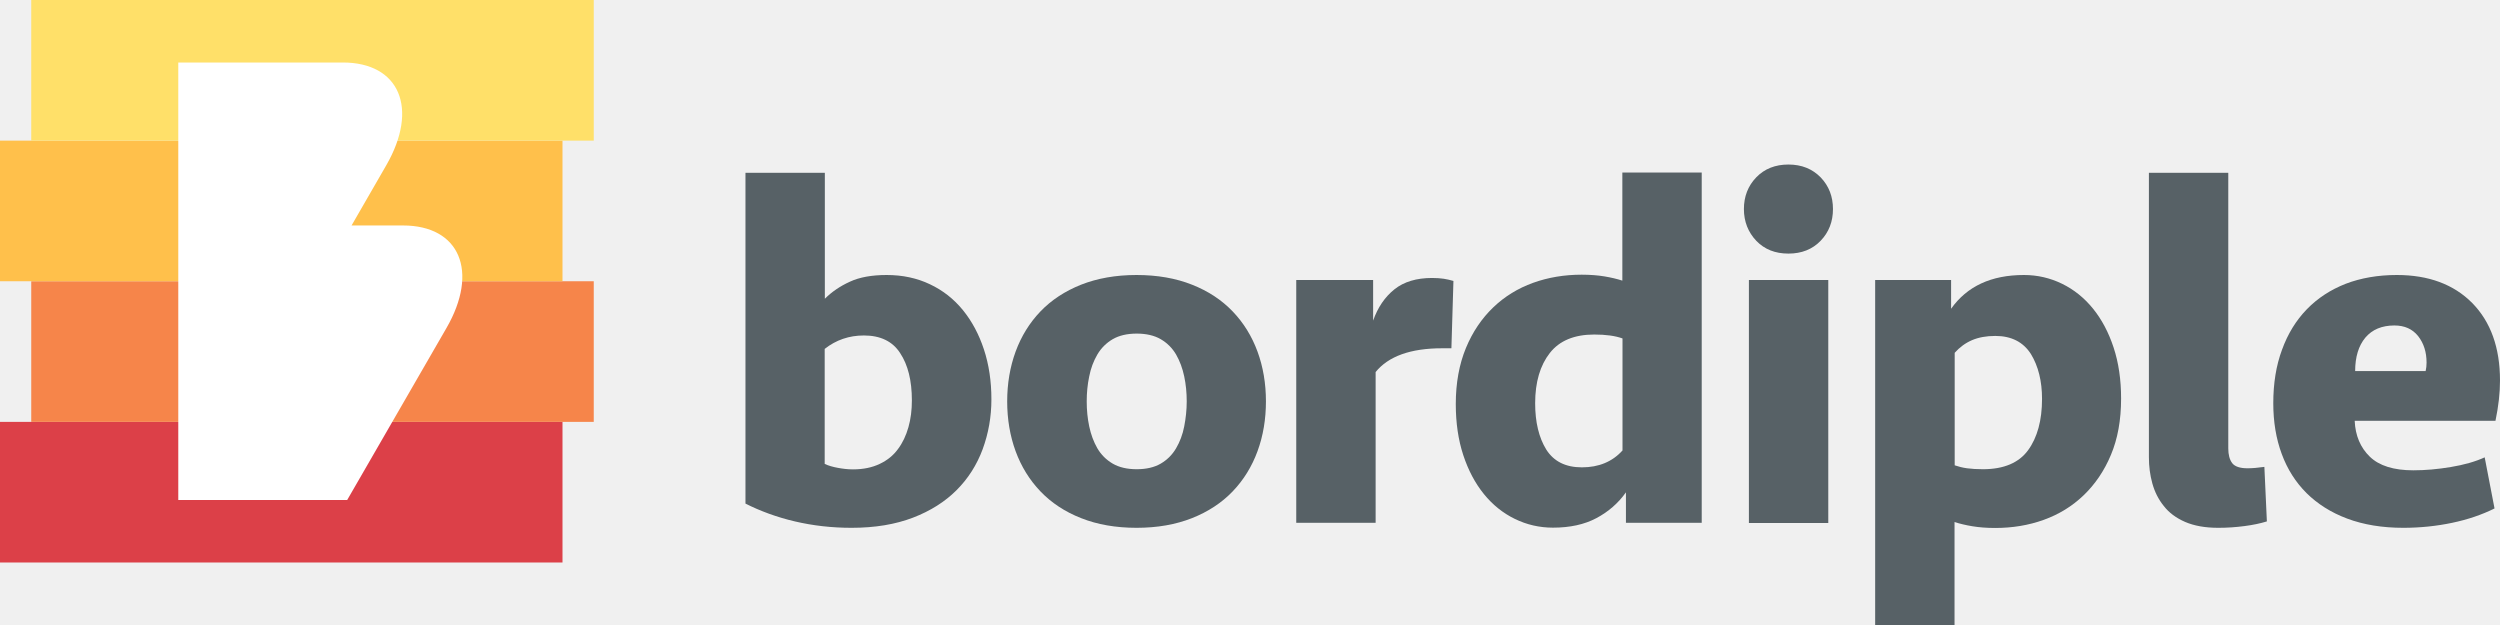
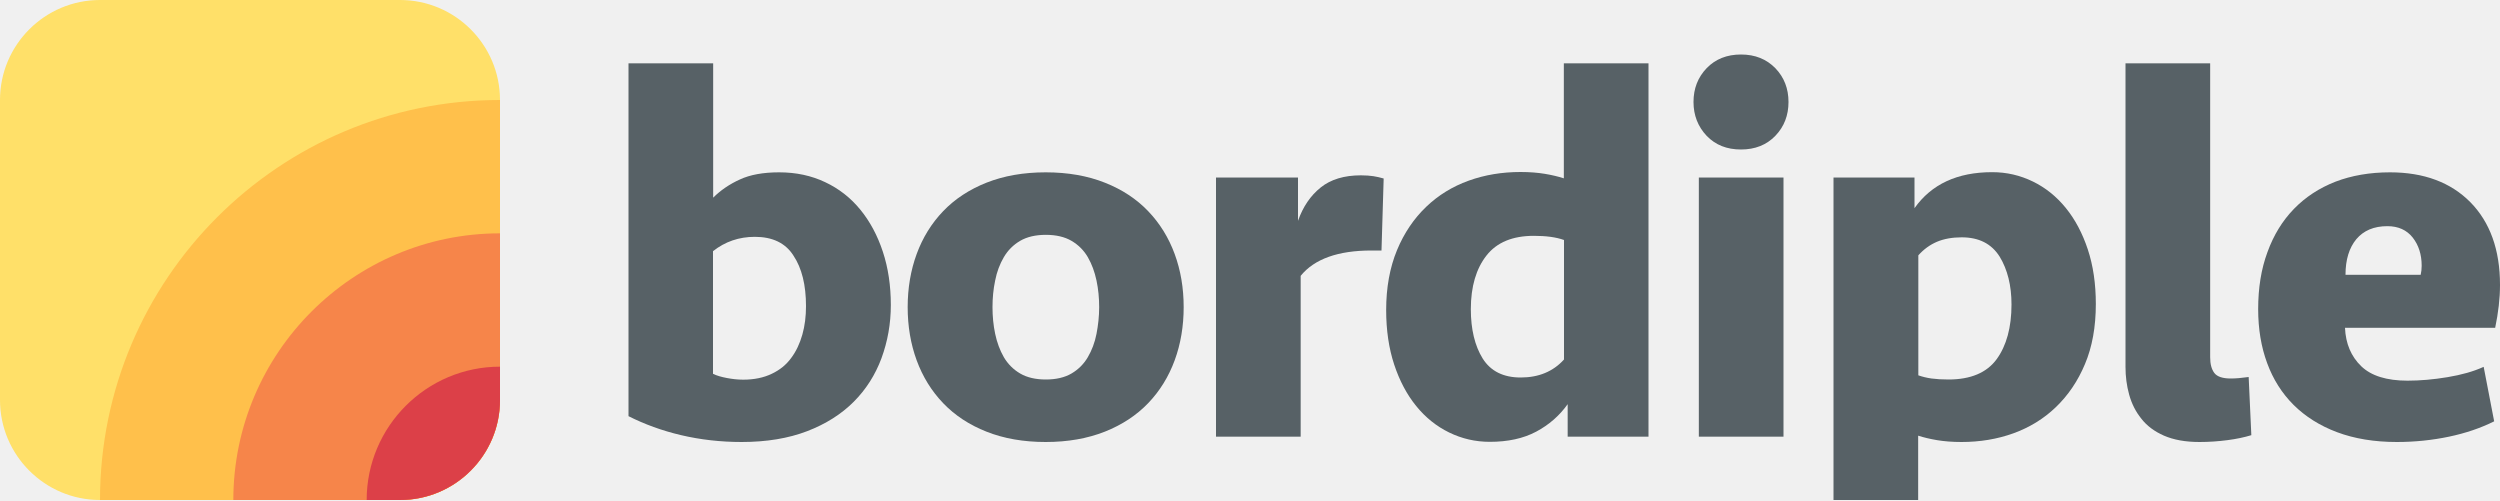
- <svg xmlns="http://www.w3.org/2000/svg" version="1.1" id="Layer_1" x="0px" y="0px" viewBox="0 0 160 40" style="enable-background:new 0 0 160 40;" xml:space="preserve">
+ <svg xmlns="http://www.w3.org/2000/svg" version="1.1" id="Layer_1" x="0px" y="0px" viewBox="0 0 150 30" style="enable-background:new 0 0 150 30;" xml:space="preserve">
  <style type="text/css">
- 	.st0{fill:#DC4048;}
- 	.st1{fill:#F6854A;}
- 	.st2{fill:#FFC04B;}
- 	.st3{fill:#FFE069;}
- 	.st4{fill:#FFFFFF;}
- 	.st5{fill:#576166;}
+ 	.st0{display:none;}
+ 	.st1{display:inline;fill:#DC4048;}
+ 	.st2{display:inline;fill:#F6854A;}
+ 	.st3{display:inline;fill:#FFC04B;}
+ 	.st4{display:inline;fill:#FFE069;}
+ 	.st5{display:inline;fill:#FFFFFF;}
+ 	.st6{fill:#576166;}
+ 	.st7{fill:#FFE069;}
+ 	.st8{fill:#FFC04B;}
+ 	.st9{fill:#F6854A;}
+ 	.st10{fill:#DC4048;}
</style>
+   <g class="st0">
+     <rect x="8.5" y="8.5" transform="matrix(6.123234e-17 -1 1 6.123234e-17 -13.5 39.5)" class="st1" width="9" height="36" />
+     <rect x="10.5" y="-0.5" transform="matrix(6.123234e-17 -1 1 6.123234e-17 -2.5 32.5)" class="st2" width="9" height="36" />
+     <rect x="8.5" y="-9.5" transform="matrix(6.123234e-17 -1 1 6.123234e-17 4.5 21.5)" class="st3" width="9" height="36" />
+     <rect x="10.5" y="-18.5" transform="matrix(6.123234e-17 -1 1 6.123234e-17 15.5 14.5)" class="st4" width="9" height="36" />
+     <path class="st5" d="M20.79,9.43H17.5l2.22-3.85C21.82,1.94,20.57-1,16.94-1H6.41v28h10.81l6.35-11   C25.67,12.37,24.42,9.43,20.79,9.43z" />
+   </g>
  <g>
    <g>
-       <rect x="13.5" y="13.5" transform="matrix(6.123234e-17 -1 1 6.123234e-17 -13.5 49.5)" class="st0" width="9" height="36" />
-       <rect x="15.5" y="4.5" transform="matrix(6.123234e-17 -1 1 6.123234e-17 -2.5 42.5)" class="st1" width="9" height="36" />
-       <rect x="13.5" y="-4.5" transform="matrix(6.123234e-17 -1 1 6.123234e-17 4.5 31.5)" class="st2" width="9" height="36" />
-       <rect x="15.5" y="-13.5" transform="matrix(6.123234e-17 -1 1 6.123234e-17 15.5 24.5)" class="st3" width="9" height="36" />
-       <path class="st4" d="M25.79,14.43H22.5l2.22-3.85C26.82,6.94,25.57,4,21.94,4H11.41v28h10.81l6.35-11    C30.67,17.37,29.42,14.43,25.79,14.43z" />
+       <path class="st6" d="M37.71,3.8h5.08v8.06c0.44-0.44,0.98-0.81,1.6-1.09c0.62-0.29,1.41-0.43,2.36-0.43c1.02,0,1.94,0.2,2.76,0.59    c0.83,0.39,1.53,0.94,2.11,1.65c0.58,0.71,1.03,1.55,1.35,2.52c0.32,0.97,0.48,2.04,0.48,3.2c0,1.12-0.19,2.18-0.56,3.19    c-0.37,1-0.93,1.88-1.67,2.62c-0.74,0.74-1.67,1.33-2.79,1.76c-1.12,0.43-2.43,0.65-3.93,0.65c-1.27,0-2.48-0.14-3.63-0.41    c-1.15-0.27-2.21-0.66-3.16-1.14V3.8z M45.29,14.21c-0.95,0-1.79,0.29-2.51,0.86v7.36c0.23,0.11,0.51,0.19,0.83,0.25    c0.32,0.06,0.64,0.1,0.98,0.1c0.66,0,1.23-0.12,1.71-0.35c0.49-0.23,0.88-0.55,1.17-0.95c0.3-0.4,0.52-0.87,0.67-1.4    c0.15-0.53,0.22-1.1,0.22-1.71c0-1.27-0.25-2.28-0.75-3.03C47.13,14.58,46.35,14.21,45.29,14.21z" />
+       <path class="st6" d="M71.02,18.43c0,1.14-0.18,2.21-0.54,3.19c-0.36,0.98-0.89,1.84-1.59,2.57c-0.7,0.73-1.57,1.3-2.6,1.71    c-1.04,0.41-2.22,0.62-3.55,0.62c-1.33,0-2.52-0.21-3.55-0.62c-1.04-0.41-1.9-0.98-2.6-1.71c-0.7-0.73-1.23-1.59-1.59-2.57    c-0.36-0.98-0.54-2.05-0.54-3.19c0-1.14,0.18-2.21,0.54-3.19c0.36-0.98,0.89-1.84,1.59-2.57c0.7-0.73,1.57-1.3,2.6-1.71    c1.04-0.41,2.22-0.62,3.55-0.62c1.33,0,2.52,0.21,3.55,0.62c1.04,0.41,1.9,0.98,2.6,1.71c0.7,0.73,1.23,1.59,1.59,2.57    C70.84,16.22,71.02,17.28,71.02,18.43z M65.95,18.43c0-0.55-0.05-1.08-0.16-1.6c-0.11-0.52-0.28-0.98-0.52-1.4    c-0.24-0.41-0.57-0.74-0.98-0.98c-0.41-0.24-0.93-0.36-1.54-0.36c-0.61,0-1.13,0.12-1.54,0.36c-0.41,0.24-0.74,0.57-0.98,0.98    c-0.24,0.41-0.42,0.88-0.52,1.4c-0.11,0.52-0.16,1.05-0.16,1.6c0,0.55,0.05,1.08,0.16,1.6c0.11,0.52,0.28,0.98,0.52,1.4    c0.24,0.41,0.57,0.74,0.98,0.98c0.41,0.24,0.93,0.36,1.54,0.36c0.61,0,1.13-0.12,1.54-0.36c0.41-0.24,0.74-0.57,0.98-0.98    c0.24-0.41,0.42-0.88,0.52-1.4C65.89,19.51,65.95,18.98,65.95,18.43z" />
+       <path class="st6" d="M82.89,15.03h-0.6c-2.01,0-3.43,0.51-4.25,1.52v9.65h-5.08V10.65h4.92v2.6c0.3-0.85,0.75-1.51,1.36-2    c0.61-0.49,1.42-0.73,2.41-0.73c0.3,0,0.54,0.02,0.75,0.05c0.2,0.03,0.41,0.08,0.62,0.14L82.89,15.03z" />
+       <path class="st6" d="M98.91,26.2h-4.85v-1.95c-0.49,0.69-1.12,1.24-1.89,1.65c-0.77,0.41-1.7,0.61-2.78,0.61    c-0.87,0-1.68-0.19-2.44-0.56s-1.42-0.9-1.98-1.59c-0.56-0.69-1-1.52-1.32-2.49c-0.32-0.97-0.48-2.06-0.48-3.27    c0-1.35,0.22-2.55,0.65-3.59c0.43-1.04,1.02-1.9,1.75-2.6c0.73-0.7,1.58-1.22,2.55-1.57c0.97-0.35,2.01-0.52,3.11-0.52    c0.55,0,1.04,0.04,1.46,0.11c0.42,0.07,0.8,0.16,1.14,0.27V3.8h5.08V26.2z M91.24,22.65c1.08,0,1.95-0.36,2.6-1.08V14.4    c-0.47-0.17-1.07-0.25-1.81-0.25c-1.27,0-2.22,0.39-2.84,1.18c-0.62,0.79-0.94,1.86-0.94,3.22c0,1.21,0.24,2.2,0.71,2.96    C89.44,22.27,90.2,22.65,91.24,22.65z" />
+       <path class="st6" d="M101.61,6.12c0-0.8,0.26-1.48,0.79-2.03c0.53-0.55,1.22-0.82,2.06-0.82c0.85,0,1.53,0.28,2.06,0.82    c0.53,0.55,0.79,1.23,0.79,2.03c0,0.8-0.26,1.48-0.79,2.03c-0.53,0.55-1.22,0.82-2.06,0.82c-0.85,0-1.53-0.27-2.06-0.82    C101.88,7.6,101.61,6.92,101.61,6.12z M101.93,26.2V10.65h5.08V26.2H101.93z" />
+       <path class="st6" d="M110.02,10.65h4.85v1.84c1.02-1.44,2.57-2.16,4.66-2.16c0.87,0,1.68,0.19,2.44,0.56    c0.76,0.37,1.42,0.9,1.98,1.59c0.56,0.69,1,1.52,1.32,2.49c0.32,0.97,0.48,2.06,0.48,3.27c0,1.38-0.22,2.58-0.65,3.6    c-0.43,1.03-1.02,1.89-1.75,2.59c-0.73,0.7-1.58,1.22-2.55,1.57c-0.97,0.35-2.01,0.52-3.11,0.52c-0.55,0-1.04-0.04-1.46-0.11    c-0.42-0.07-0.8-0.16-1.14-0.27V30h-5.08V10.65z M117.7,14.24c-0.57,0-1.07,0.09-1.49,0.27c-0.42,0.18-0.79,0.45-1.11,0.81v7.2    c0.23,0.08,0.5,0.15,0.79,0.19c0.3,0.04,0.63,0.06,1.02,0.06c1.33,0,2.3-0.41,2.89-1.22c0.59-0.81,0.89-1.91,0.89-3.28    c0-1.14-0.24-2.1-0.71-2.87C119.49,14.62,118.73,14.24,117.7,14.24z" />
+       <path class="st6" d="M132.61,21.44c0,0.4,0.08,0.71,0.25,0.94c0.17,0.22,0.5,0.33,0.98,0.33c0.3,0,0.66-0.03,1.08-0.09l0.16,3.49    c-0.42,0.13-0.9,0.23-1.44,0.3c-0.54,0.07-1.09,0.11-1.67,0.11c-0.85,0-1.55-0.13-2.13-0.38c-0.57-0.25-1.03-0.59-1.36-1.02    c-0.34-0.42-0.58-0.9-0.73-1.44c-0.15-0.54-0.22-1.09-0.22-1.67V3.8h5.08V21.44z" />
+       <path class="st6" d="M143.4,10.34c2.03,0,3.64,0.6,4.82,1.79c1.18,1.2,1.78,2.85,1.78,4.97c0,0.8-0.1,1.66-0.29,2.57h-9.01    c0.04,0.95,0.37,1.72,0.97,2.3c0.6,0.58,1.53,0.87,2.78,0.87c0.76,0,1.56-0.07,2.4-0.21c0.84-0.14,1.56-0.34,2.17-0.62l0.63,3.27    c-0.8,0.4-1.71,0.71-2.71,0.92c-1,0.21-2.05,0.32-3.13,0.32c-1.35,0-2.55-0.2-3.59-0.59c-1.04-0.39-1.9-0.94-2.6-1.63    c-0.7-0.7-1.23-1.53-1.59-2.51c-0.36-0.97-0.54-2.05-0.54-3.24c0-1.27,0.18-2.41,0.56-3.43c0.37-1.02,0.9-1.88,1.59-2.59    c0.69-0.71,1.52-1.25,2.49-1.63C141.1,10.53,142.19,10.34,143.4,10.34z M143.24,13.57c-0.8,0-1.42,0.26-1.86,0.78    c-0.43,0.52-0.65,1.23-0.65,2.14h4.51c0.04-0.17,0.06-0.35,0.06-0.54c0-0.68-0.18-1.24-0.54-1.7    C144.4,13.8,143.9,13.57,143.24,13.57z" />
    </g>
    <g>
-       <path class="st5" d="M47.71,11.06h5.08v8.06c0.44-0.44,0.98-0.81,1.6-1.09c0.62-0.29,1.41-0.43,2.36-0.43    c1.02,0,1.94,0.2,2.76,0.59c0.83,0.39,1.53,0.94,2.11,1.65c0.58,0.71,1.03,1.55,1.35,2.52c0.32,0.97,0.48,2.04,0.48,3.2    c0,1.12-0.19,2.18-0.56,3.19c-0.37,1-0.93,1.88-1.67,2.62c-0.74,0.74-1.67,1.33-2.79,1.76c-1.12,0.43-2.43,0.65-3.93,0.65    c-1.27,0-2.48-0.14-3.63-0.41c-1.15-0.27-2.21-0.66-3.16-1.14V11.06z M55.29,21.47c-0.95,0-1.79,0.29-2.51,0.86v7.36    c0.23,0.11,0.51,0.19,0.83,0.25c0.32,0.06,0.64,0.1,0.98,0.1c0.66,0,1.23-0.12,1.71-0.35c0.49-0.23,0.88-0.55,1.17-0.95    c0.3-0.4,0.52-0.87,0.67-1.4c0.15-0.53,0.22-1.1,0.22-1.71c0-1.27-0.25-2.28-0.75-3.03C57.13,21.85,56.35,21.47,55.29,21.47z" />
-       <path class="st5" d="M81.02,25.69c0,1.14-0.18,2.21-0.54,3.19c-0.36,0.98-0.89,1.84-1.59,2.57s-1.57,1.3-2.6,1.71    c-1.04,0.41-2.22,0.62-3.55,0.62c-1.33,0-2.52-0.21-3.55-0.62c-1.04-0.41-1.9-0.98-2.6-1.71c-0.7-0.73-1.23-1.59-1.59-2.57    c-0.36-0.98-0.54-2.05-0.54-3.19c0-1.14,0.18-2.21,0.54-3.19c0.36-0.98,0.89-1.84,1.59-2.57c0.7-0.73,1.57-1.3,2.6-1.71    c1.04-0.41,2.22-0.62,3.55-0.62c1.33,0,2.52,0.21,3.55,0.62c1.04,0.41,1.9,0.98,2.6,1.71s1.23,1.59,1.59,2.57    C80.84,23.48,81.02,24.55,81.02,25.69z M75.95,25.69c0-0.55-0.05-1.08-0.16-1.6c-0.11-0.52-0.28-0.98-0.52-1.4    c-0.24-0.41-0.57-0.74-0.98-0.98c-0.41-0.24-0.93-0.36-1.54-0.36c-0.61,0-1.13,0.12-1.54,0.36c-0.41,0.24-0.74,0.57-0.98,0.98    c-0.24,0.41-0.42,0.88-0.52,1.4c-0.11,0.52-0.16,1.05-0.16,1.6c0,0.55,0.05,1.08,0.16,1.6c0.11,0.52,0.28,0.98,0.52,1.4    c0.24,0.41,0.57,0.74,0.98,0.98c0.41,0.24,0.93,0.36,1.54,0.36c0.61,0,1.13-0.12,1.54-0.36c0.41-0.24,0.74-0.57,0.98-0.98    c0.24-0.41,0.42-0.88,0.52-1.4C75.89,26.77,75.95,26.24,75.95,25.69z" />
-       <path class="st5" d="M92.89,22.29h-0.6c-2.01,0-3.43,0.51-4.25,1.52v9.65h-5.08V17.92h4.92v2.6c0.3-0.85,0.75-1.51,1.36-2    c0.61-0.49,1.42-0.73,2.41-0.73c0.3,0,0.54,0.02,0.75,0.05c0.2,0.03,0.41,0.08,0.62,0.14L92.89,22.29z" />
-       <path class="st5" d="M108.91,33.46h-4.85v-1.95c-0.49,0.69-1.12,1.24-1.89,1.65c-0.77,0.41-1.7,0.61-2.78,0.61    c-0.87,0-1.68-0.19-2.44-0.56s-1.42-0.9-1.98-1.59c-0.56-0.69-1-1.52-1.32-2.49c-0.32-0.97-0.48-2.06-0.48-3.27    c0-1.35,0.22-2.55,0.65-3.59c0.43-1.04,1.02-1.9,1.75-2.6c0.73-0.7,1.58-1.22,2.55-1.57c0.97-0.35,2.01-0.52,3.11-0.52    c0.55,0,1.04,0.04,1.46,0.11c0.42,0.07,0.8,0.16,1.14,0.27v-6.92h5.08V33.46z M101.24,29.91c1.08,0,1.95-0.36,2.6-1.08v-7.17    c-0.47-0.17-1.07-0.25-1.81-0.25c-1.27,0-2.22,0.39-2.84,1.18c-0.62,0.79-0.94,1.86-0.94,3.22c0,1.21,0.24,2.2,0.71,2.96    C99.44,29.53,100.2,29.91,101.24,29.91z" />
-       <path class="st5" d="M111.61,13.38c0-0.8,0.26-1.48,0.79-2.03c0.53-0.55,1.22-0.82,2.06-0.82c0.85,0,1.53,0.28,2.06,0.82    c0.53,0.55,0.79,1.23,0.79,2.03c0,0.8-0.26,1.48-0.79,2.03c-0.53,0.55-1.22,0.82-2.06,0.82c-0.85,0-1.53-0.27-2.06-0.82    C111.88,14.86,111.61,14.18,111.61,13.38z M111.93,33.46V17.92h5.08v15.55H111.93z" />
-       <path class="st5" d="M120.02,17.92h4.85v1.84c1.02-1.44,2.57-2.16,4.66-2.16c0.87,0,1.68,0.19,2.44,0.56    c0.76,0.37,1.42,0.9,1.98,1.59c0.56,0.69,1,1.52,1.32,2.49c0.32,0.97,0.48,2.06,0.48,3.27c0,1.38-0.22,2.58-0.65,3.6    c-0.43,1.03-1.02,1.89-1.75,2.59s-1.58,1.22-2.55,1.57c-0.97,0.35-2.01,0.52-3.11,0.52c-0.55,0-1.04-0.04-1.46-0.11    c-0.42-0.07-0.8-0.16-1.14-0.27V40h-5.08V17.92z M127.7,21.5c-0.57,0-1.07,0.09-1.49,0.27c-0.42,0.18-0.79,0.45-1.11,0.81v7.2    c0.23,0.08,0.5,0.15,0.79,0.19c0.3,0.04,0.63,0.06,1.02,0.06c1.33,0,2.3-0.41,2.89-1.22c0.59-0.81,0.89-1.91,0.89-3.28    c0-1.14-0.24-2.1-0.71-2.87C129.49,21.89,128.73,21.5,127.7,21.5z" />
-       <path class="st5" d="M142.61,28.7c0,0.4,0.08,0.71,0.25,0.94c0.17,0.22,0.5,0.33,0.98,0.33c0.3,0,0.66-0.03,1.08-0.09l0.16,3.49    c-0.42,0.13-0.9,0.23-1.44,0.3c-0.54,0.07-1.09,0.11-1.67,0.11c-0.85,0-1.55-0.13-2.13-0.38c-0.57-0.25-1.03-0.59-1.36-1.02    c-0.34-0.42-0.58-0.9-0.73-1.44c-0.15-0.54-0.22-1.09-0.22-1.67V11.06h5.08V28.7z" />
-       <path class="st5" d="M153.4,17.6c2.03,0,3.64,0.6,4.82,1.79c1.18,1.2,1.78,2.85,1.78,4.97c0,0.8-0.1,1.66-0.29,2.57h-9.01    c0.04,0.95,0.37,1.72,0.97,2.3c0.6,0.58,1.53,0.87,2.78,0.87c0.76,0,1.56-0.07,2.4-0.21c0.84-0.14,1.56-0.34,2.17-0.62l0.63,3.27    c-0.8,0.4-1.71,0.71-2.71,0.92c-1,0.21-2.05,0.32-3.13,0.32c-1.35,0-2.55-0.2-3.59-0.59c-1.04-0.39-1.9-0.94-2.6-1.63    c-0.7-0.7-1.23-1.53-1.59-2.51c-0.36-0.97-0.54-2.05-0.54-3.24c0-1.27,0.18-2.41,0.56-3.43c0.37-1.02,0.9-1.88,1.59-2.59    c0.69-0.71,1.52-1.25,2.49-1.63C151.1,17.79,152.19,17.6,153.4,17.6z M153.24,20.83c-0.8,0-1.42,0.26-1.86,0.78    c-0.43,0.52-0.65,1.23-0.65,2.14h4.51c0.04-0.17,0.06-0.35,0.06-0.54c0-0.68-0.18-1.24-0.54-1.7    C154.4,21.06,153.9,20.83,153.24,20.83z" />
+       <path class="st7" d="M24,30H6c-3.31,0-6-2.69-6-6V6c0-3.31,2.69-6,6-6h18c3.31,0,6,2.69,6,6v18C30,27.31,27.31,30,24,30z" />
+       <path class="st8" d="M30,24V6C16.75,6,6,16.75,6,30h18C27.31,30,30,27.31,30,24z" />
+       <path class="st9" d="M30,24V14c-8.82,0-16,7.18-16,16h10C27.31,30,30,27.31,30,24z" />
+       <path class="st10" d="M30,24v-2c-4.41,0-8,3.59-8,8h2C27.31,30,30,27.31,30,24z" />
    </g>
  </g>
</svg>
